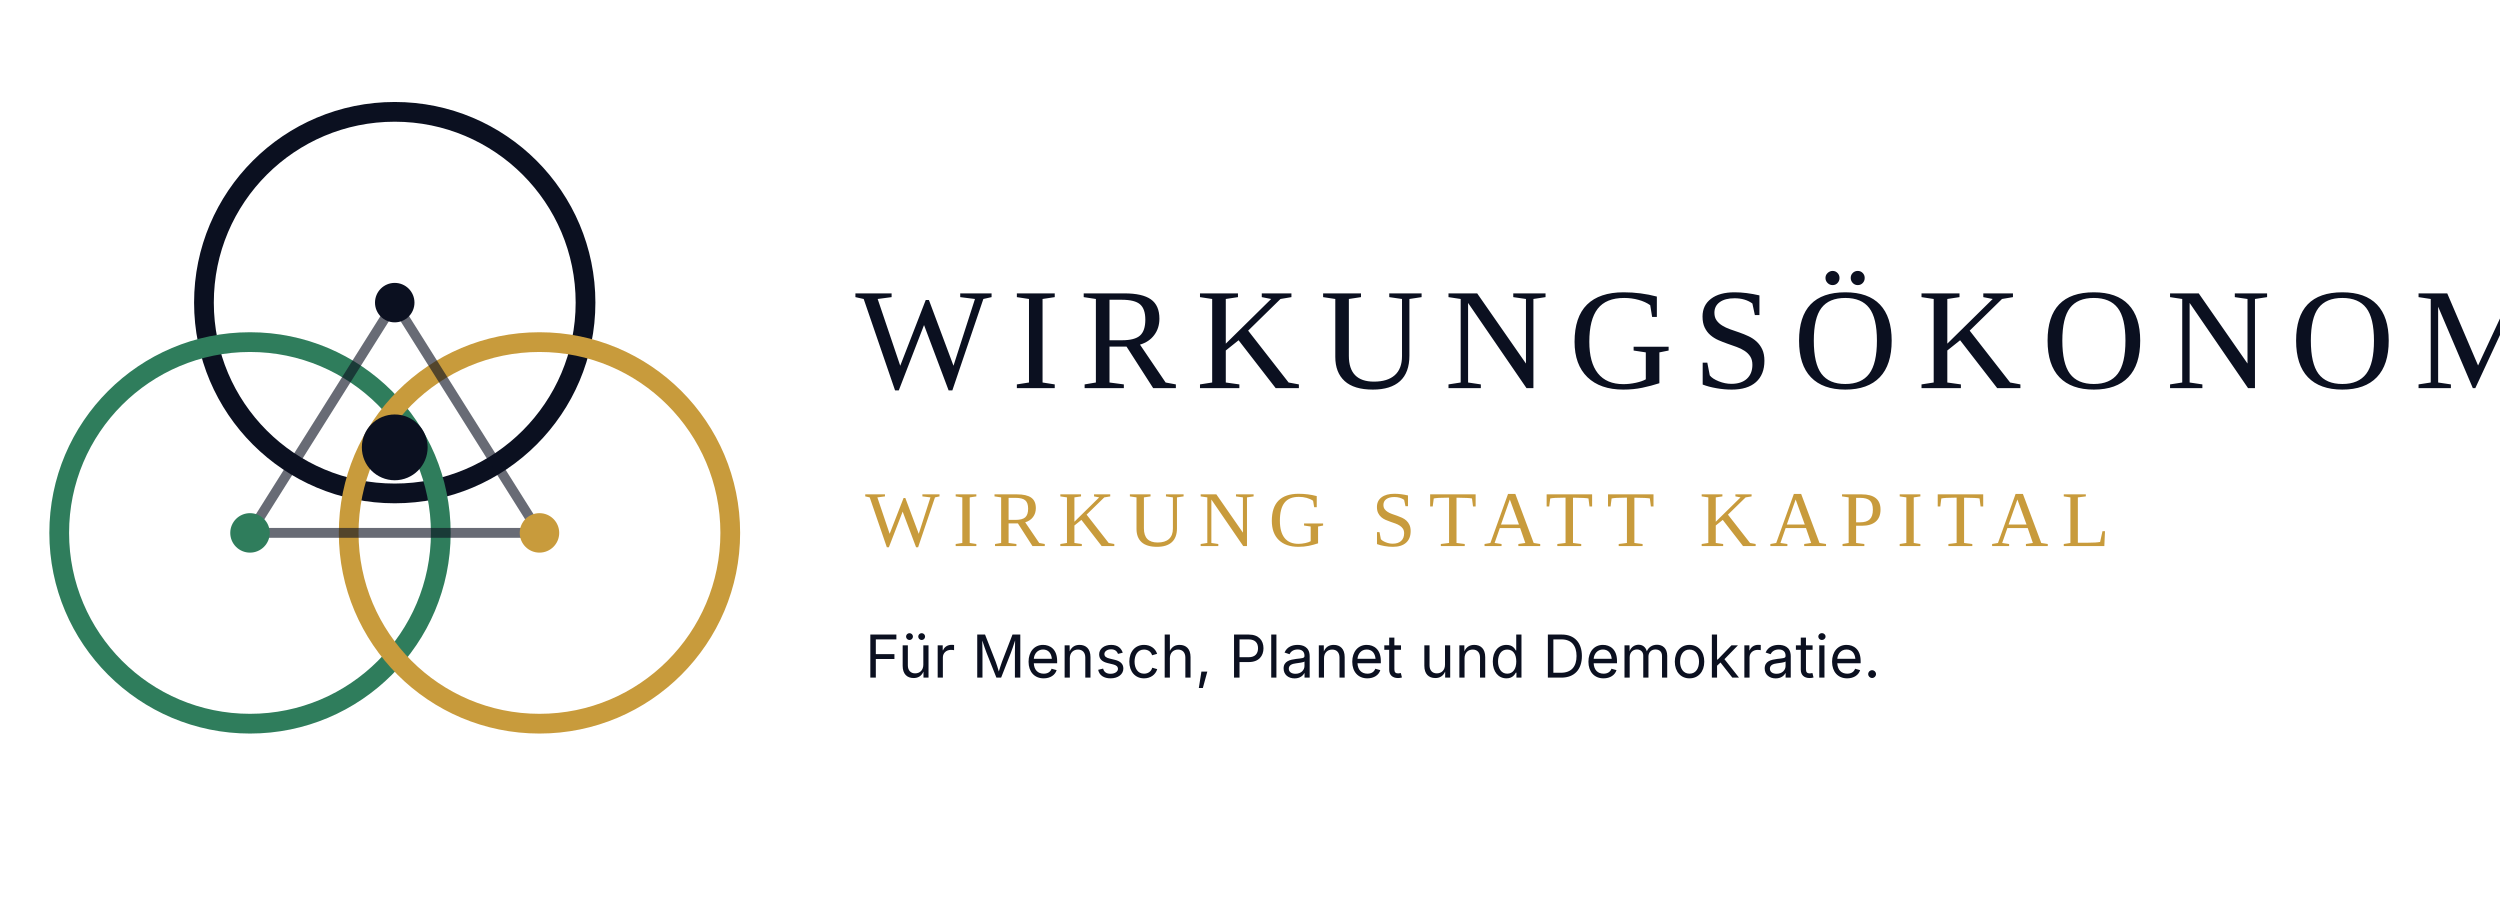
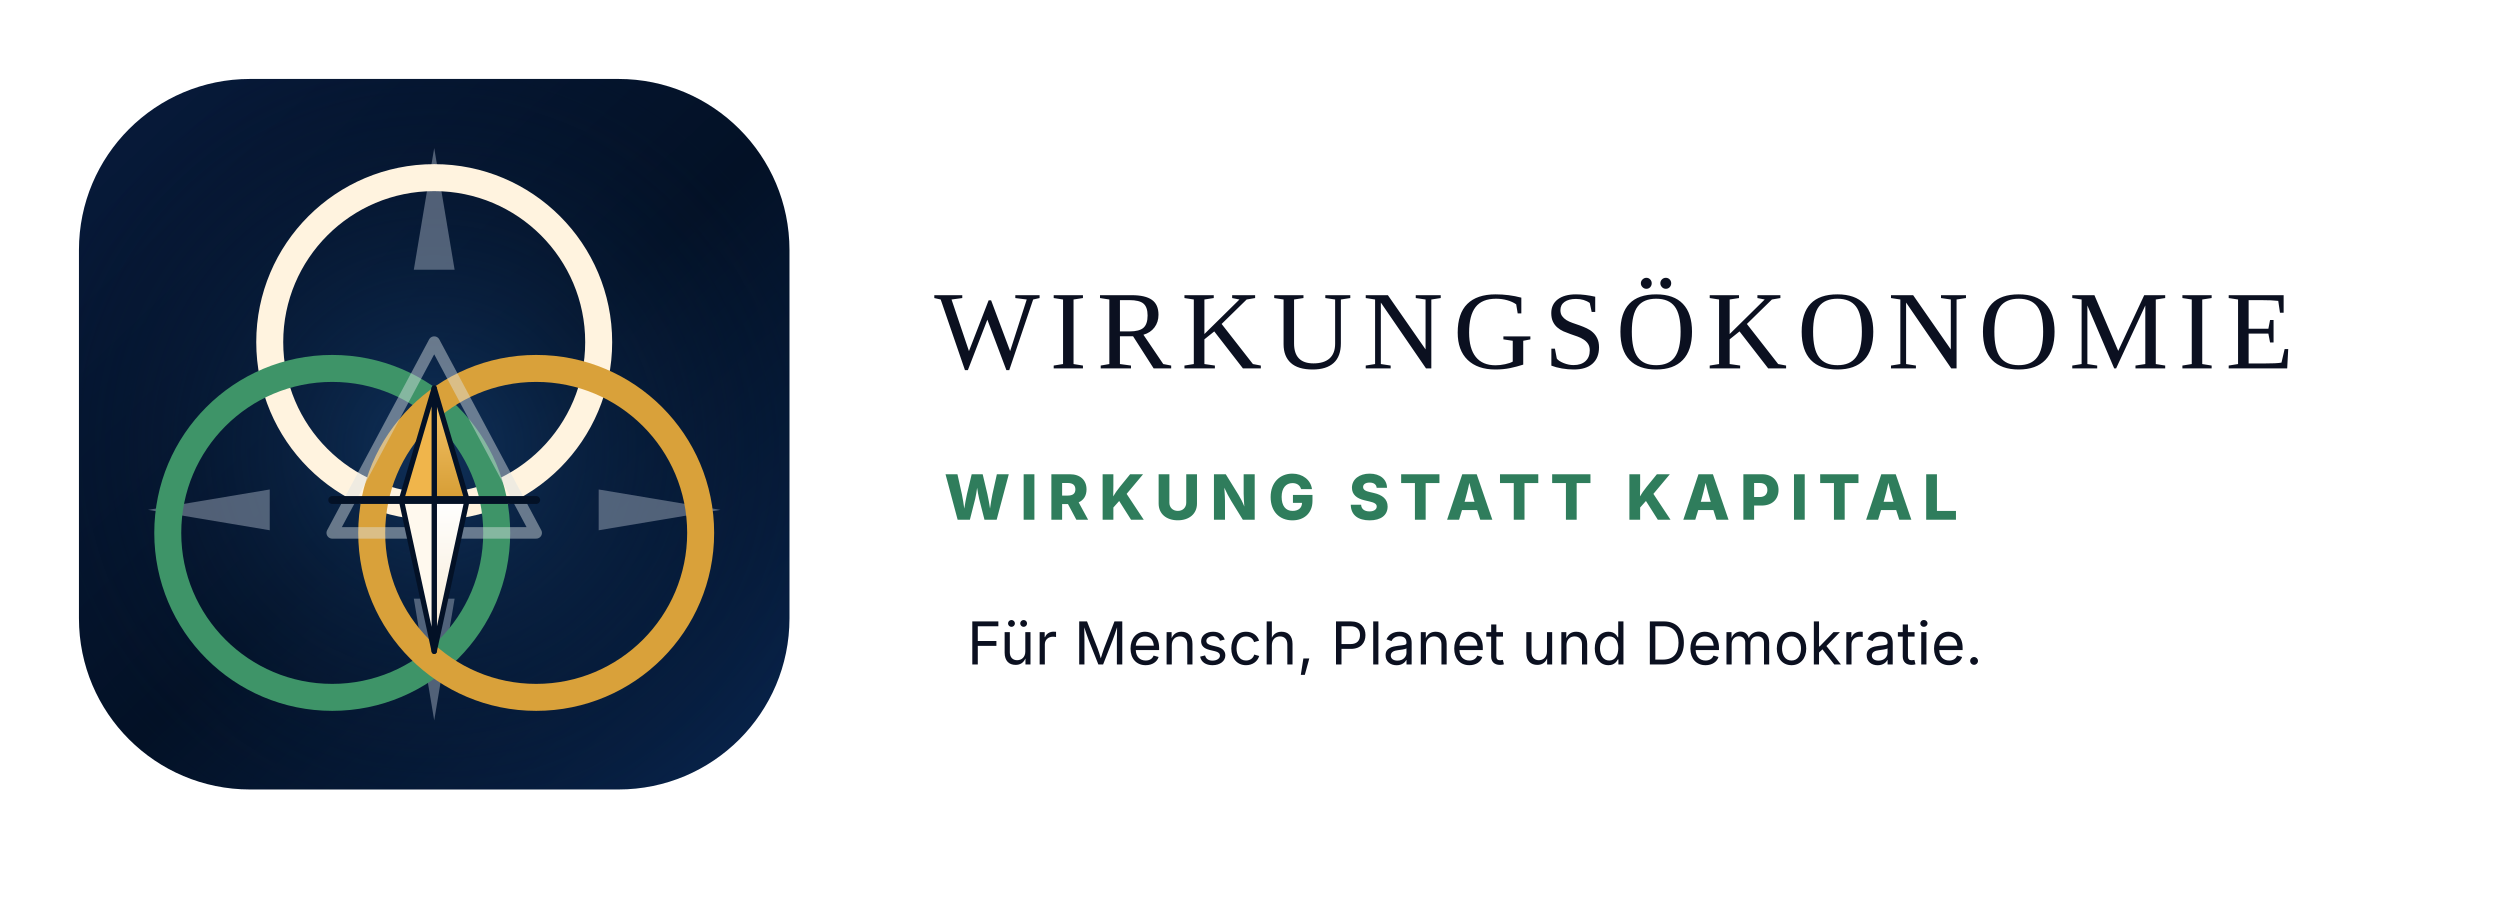
<svg xmlns="http://www.w3.org/2000/svg" viewBox="0 0 760 280" role="img" aria-labelledby="title desc">
-   <g fill="none" stroke-linecap="round" stroke-linejoin="round">
-     <circle cx="120" cy="92" r="58" stroke="#0B1020" stroke-width="6" />
-     <circle cx="76" cy="162" r="58" stroke="#2F7D5C" stroke-width="6" />
-     <circle cx="164" cy="162" r="58" stroke="#C89B3C" stroke-width="6" />
-     <path d="M120 92 L76 162 L164 162 Z" stroke="#0B1020" stroke-width="3" opacity=".62" />
-     <circle cx="120" cy="136" r="10" fill="#0B1020" stroke="none" />
-     <circle cx="120" cy="92" r="6" fill="#0B1020" stroke="none" />
-     <circle cx="76" cy="162" r="6" fill="#2F7D5C" stroke="none" />
-     <circle cx="164" cy="162" r="6" fill="#C89B3C" stroke="none" />
+   <defs>
+     <linearGradient id="woek-bg" x1="34" y1="28" x2="230" y2="236" gradientUnits="userSpaceOnUse">
+       <stop offset="0" stop-color="#071a3a" />
+       <stop offset=".52" stop-color="#031126" />
+       <stop offset="1" stop-color="#08234a" />
+     </linearGradient>
+     <radialGradient id="woek-glow" cx="50%" cy="52%" r="58%">
+       <stop offset="0" stop-color="#123866" stop-opacity=".82" />
+       <stop offset="1" stop-color="#031126" stop-opacity="0" />
+     </radialGradient>
+     <linearGradient id="woek-needle-gold" x1="132" y1="110" x2="132" y2="152" gradientUnits="userSpaceOnUse">
+       <stop offset="0" stop-color="#ffd27b" />
+       <stop offset="1" stop-color="#d69d35" />
+     </linearGradient>
+     <linearGradient id="woek-needle-cream" x1="132" y1="152" x2="132" y2="194" gradientUnits="userSpaceOnUse">
+       <stop offset="0" stop-color="#ffffff" />
+       <stop offset="1" stop-color="#f6ead4" />
+     </linearGradient>
+   </defs>
+   <g>
+     <rect x="24" y="24" width="216" height="216" rx="52" fill="url(#woek-bg)" />
+     <rect x="24" y="24" width="216" height="216" rx="52" fill="url(#woek-glow)" />
+     <g fill="#8794a7" opacity=".58">
+       <path d="M132 45l6.2 37h-12.4z" />
+       <path d="M132 219l-6.2-37h12.4z" />
+       <path d="M45 155l37-6.2v12.4z" />
+       <path d="M219 155l-37 6.2v-12.4z" />
+     </g>
+     <g fill="none" stroke-linecap="round" stroke-linejoin="round">
+       <circle cx="132" cy="104" r="50" stroke="#fff3df" stroke-width="8.2" />
+       <circle cx="101" cy="162" r="50" stroke="#3e9468" stroke-width="8.2" />
+       <circle cx="163" cy="162" r="50" stroke="#d9a13a" stroke-width="8.2" />
+       <path d="M132 104 101 162 163 162Z" stroke="#dbe3e5" stroke-width="3.5" opacity=".45" />
+     </g>
+     <g stroke="#031126" stroke-linejoin="round" stroke-width="1.6">
+       <path d="M132 118 142 152H132Z" fill="url(#woek-needle-gold)" />
+       <path d="M132 118 122 152H132Z" fill="#f0b54b" />
+       <path d="M132 198 142 152H132Z" fill="url(#woek-needle-cream)" />
+       <path d="M132 198 122 152H132Z" fill="#fff9ee" />
+     </g>
+     <path d="M101 152h62" stroke="#031126" stroke-linecap="round" stroke-width="2.4" />
  </g>
-   <text x="260" y="118" fill="#0B1020" font-family="Georgia, 'Times New Roman', serif" font-size="44" letter-spacing="6">WIRKUNGSÖKONOMIE</text>
-   <text x="263" y="166" fill="#C89B3C" font-family="Georgia, 'Times New Roman', serif" font-size="24" letter-spacing="4">WIRKUNG STATT KAPITAL</text>
-   <text x="263" y="206" fill="#0B1020" font-family="Inter, Arial, sans-serif" font-size="18">Für Mensch, Planet und Demokratie.</text>
+   <text x="284" y="112" fill="#0B1020" font-family="Georgia, 'Times New Roman', serif" font-size="34" letter-spacing="3">WIRKUNGSÖKONOMIE</text>
+   <text x="287" y="158" fill="#2F7D5C" font-family="Inter, Arial, sans-serif" font-size="19" font-weight="800" letter-spacing="3">WIRKUNG STATT KAPITAL</text>
+   <text x="294" y="202" fill="#0B1020" font-family="Inter, Arial, sans-serif" font-size="18">Für Mensch, Planet und Demokratie.</text>
</svg>
